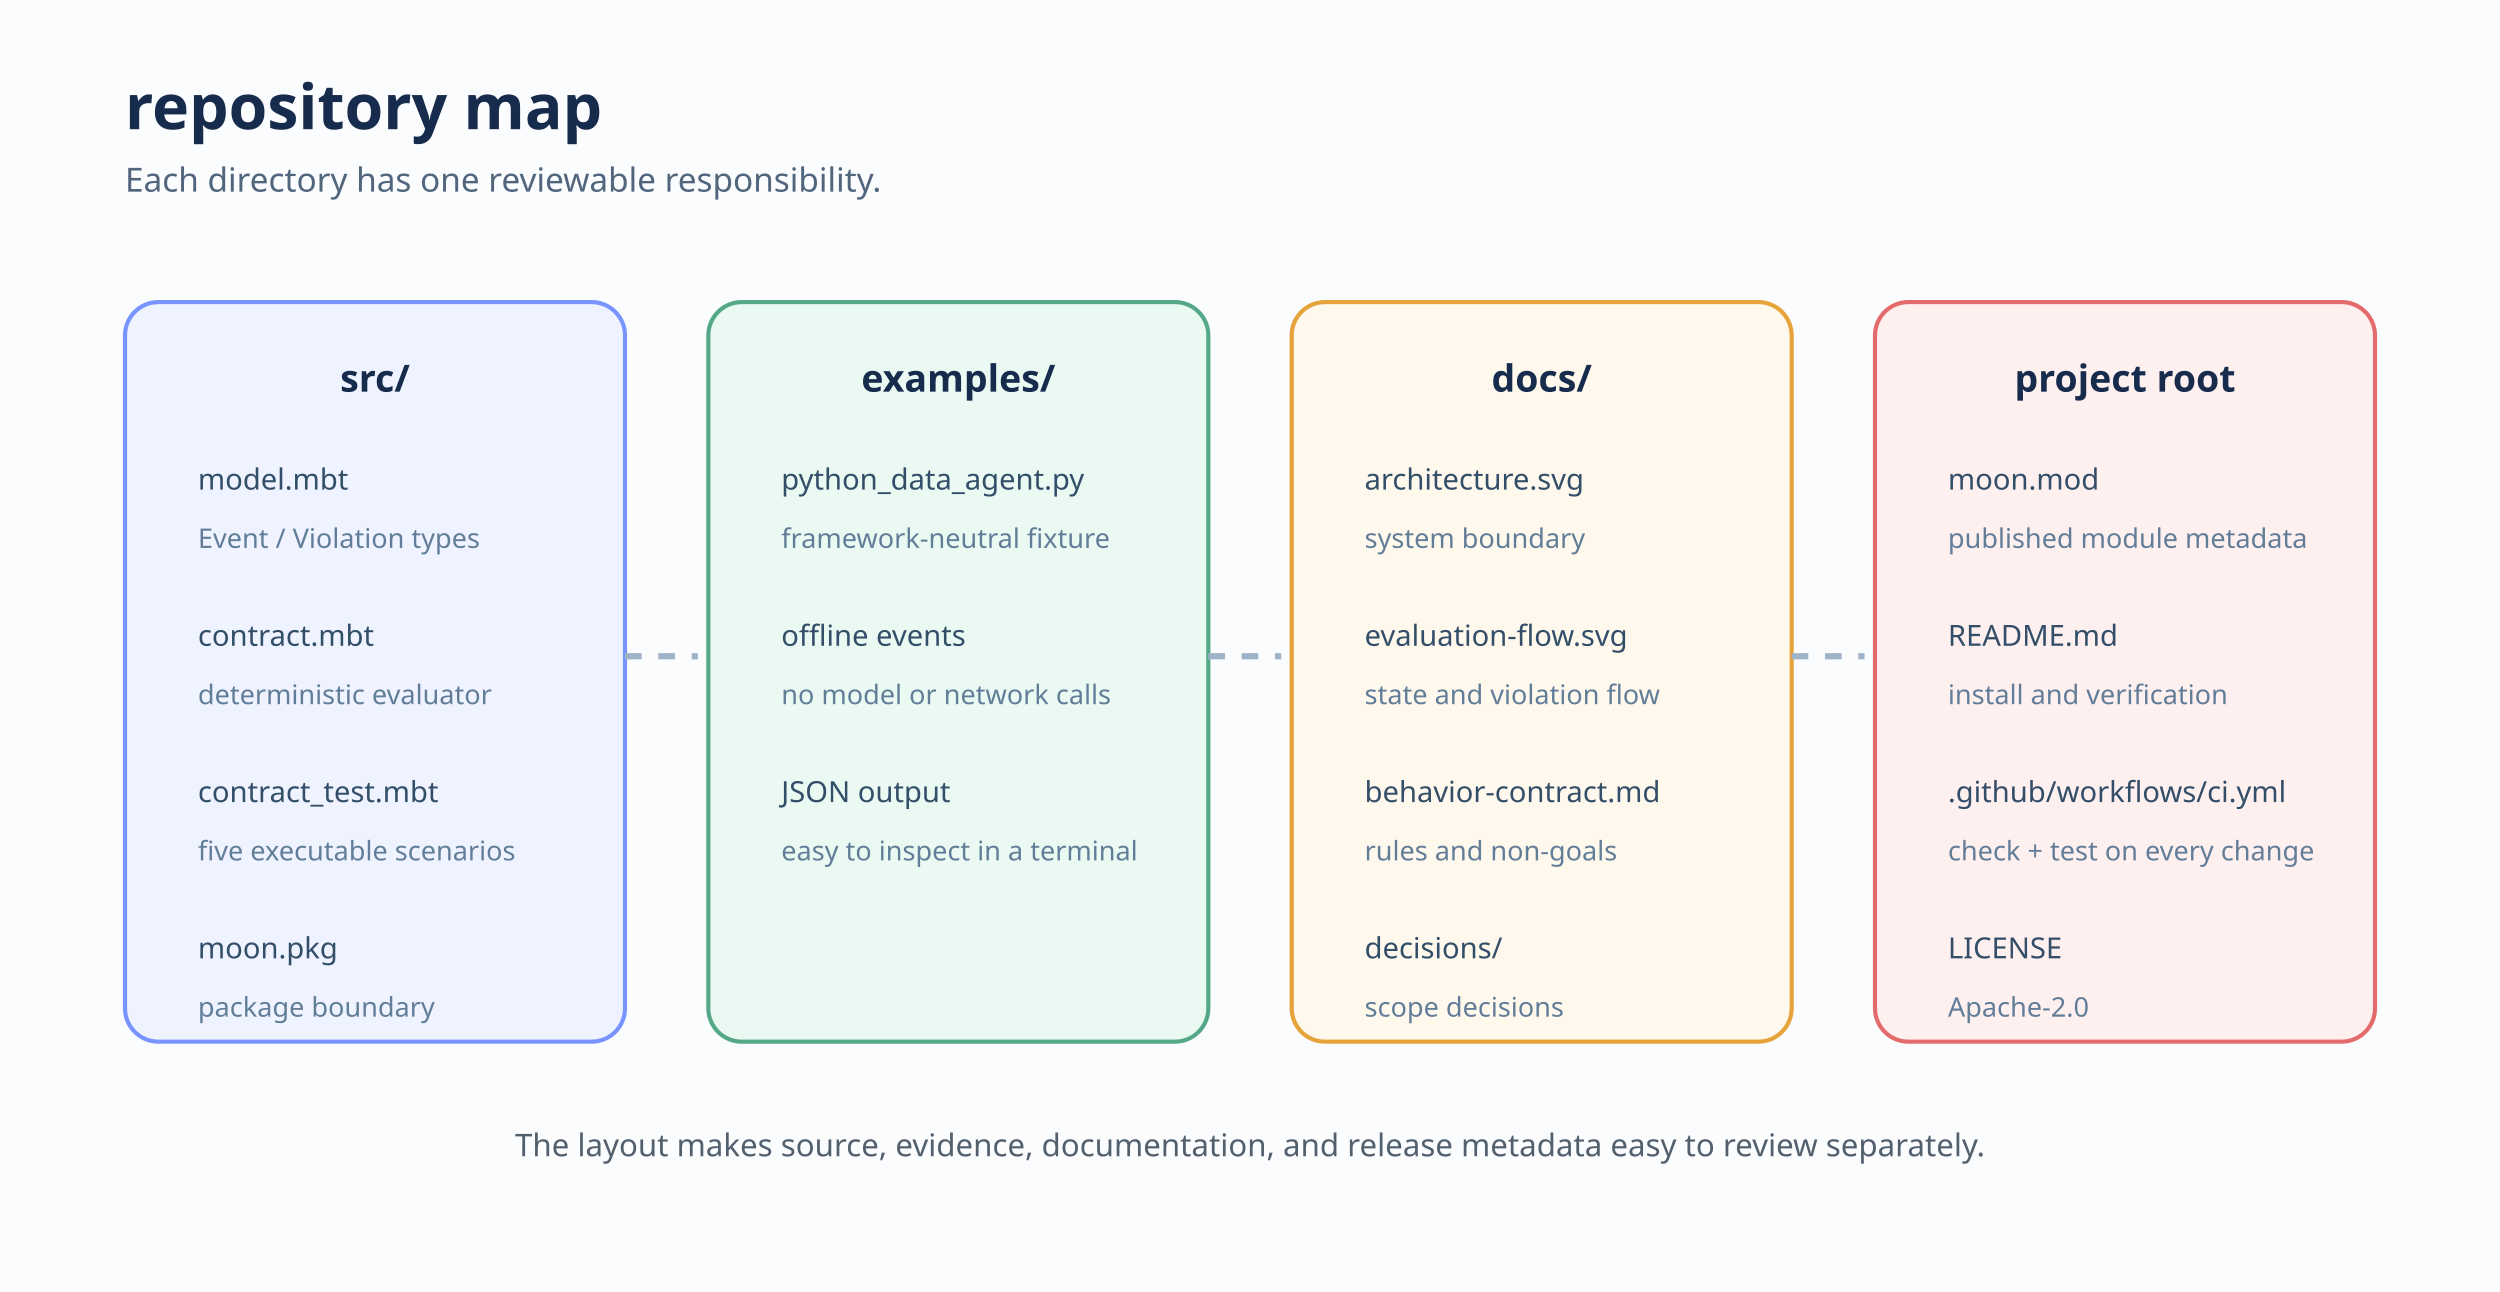
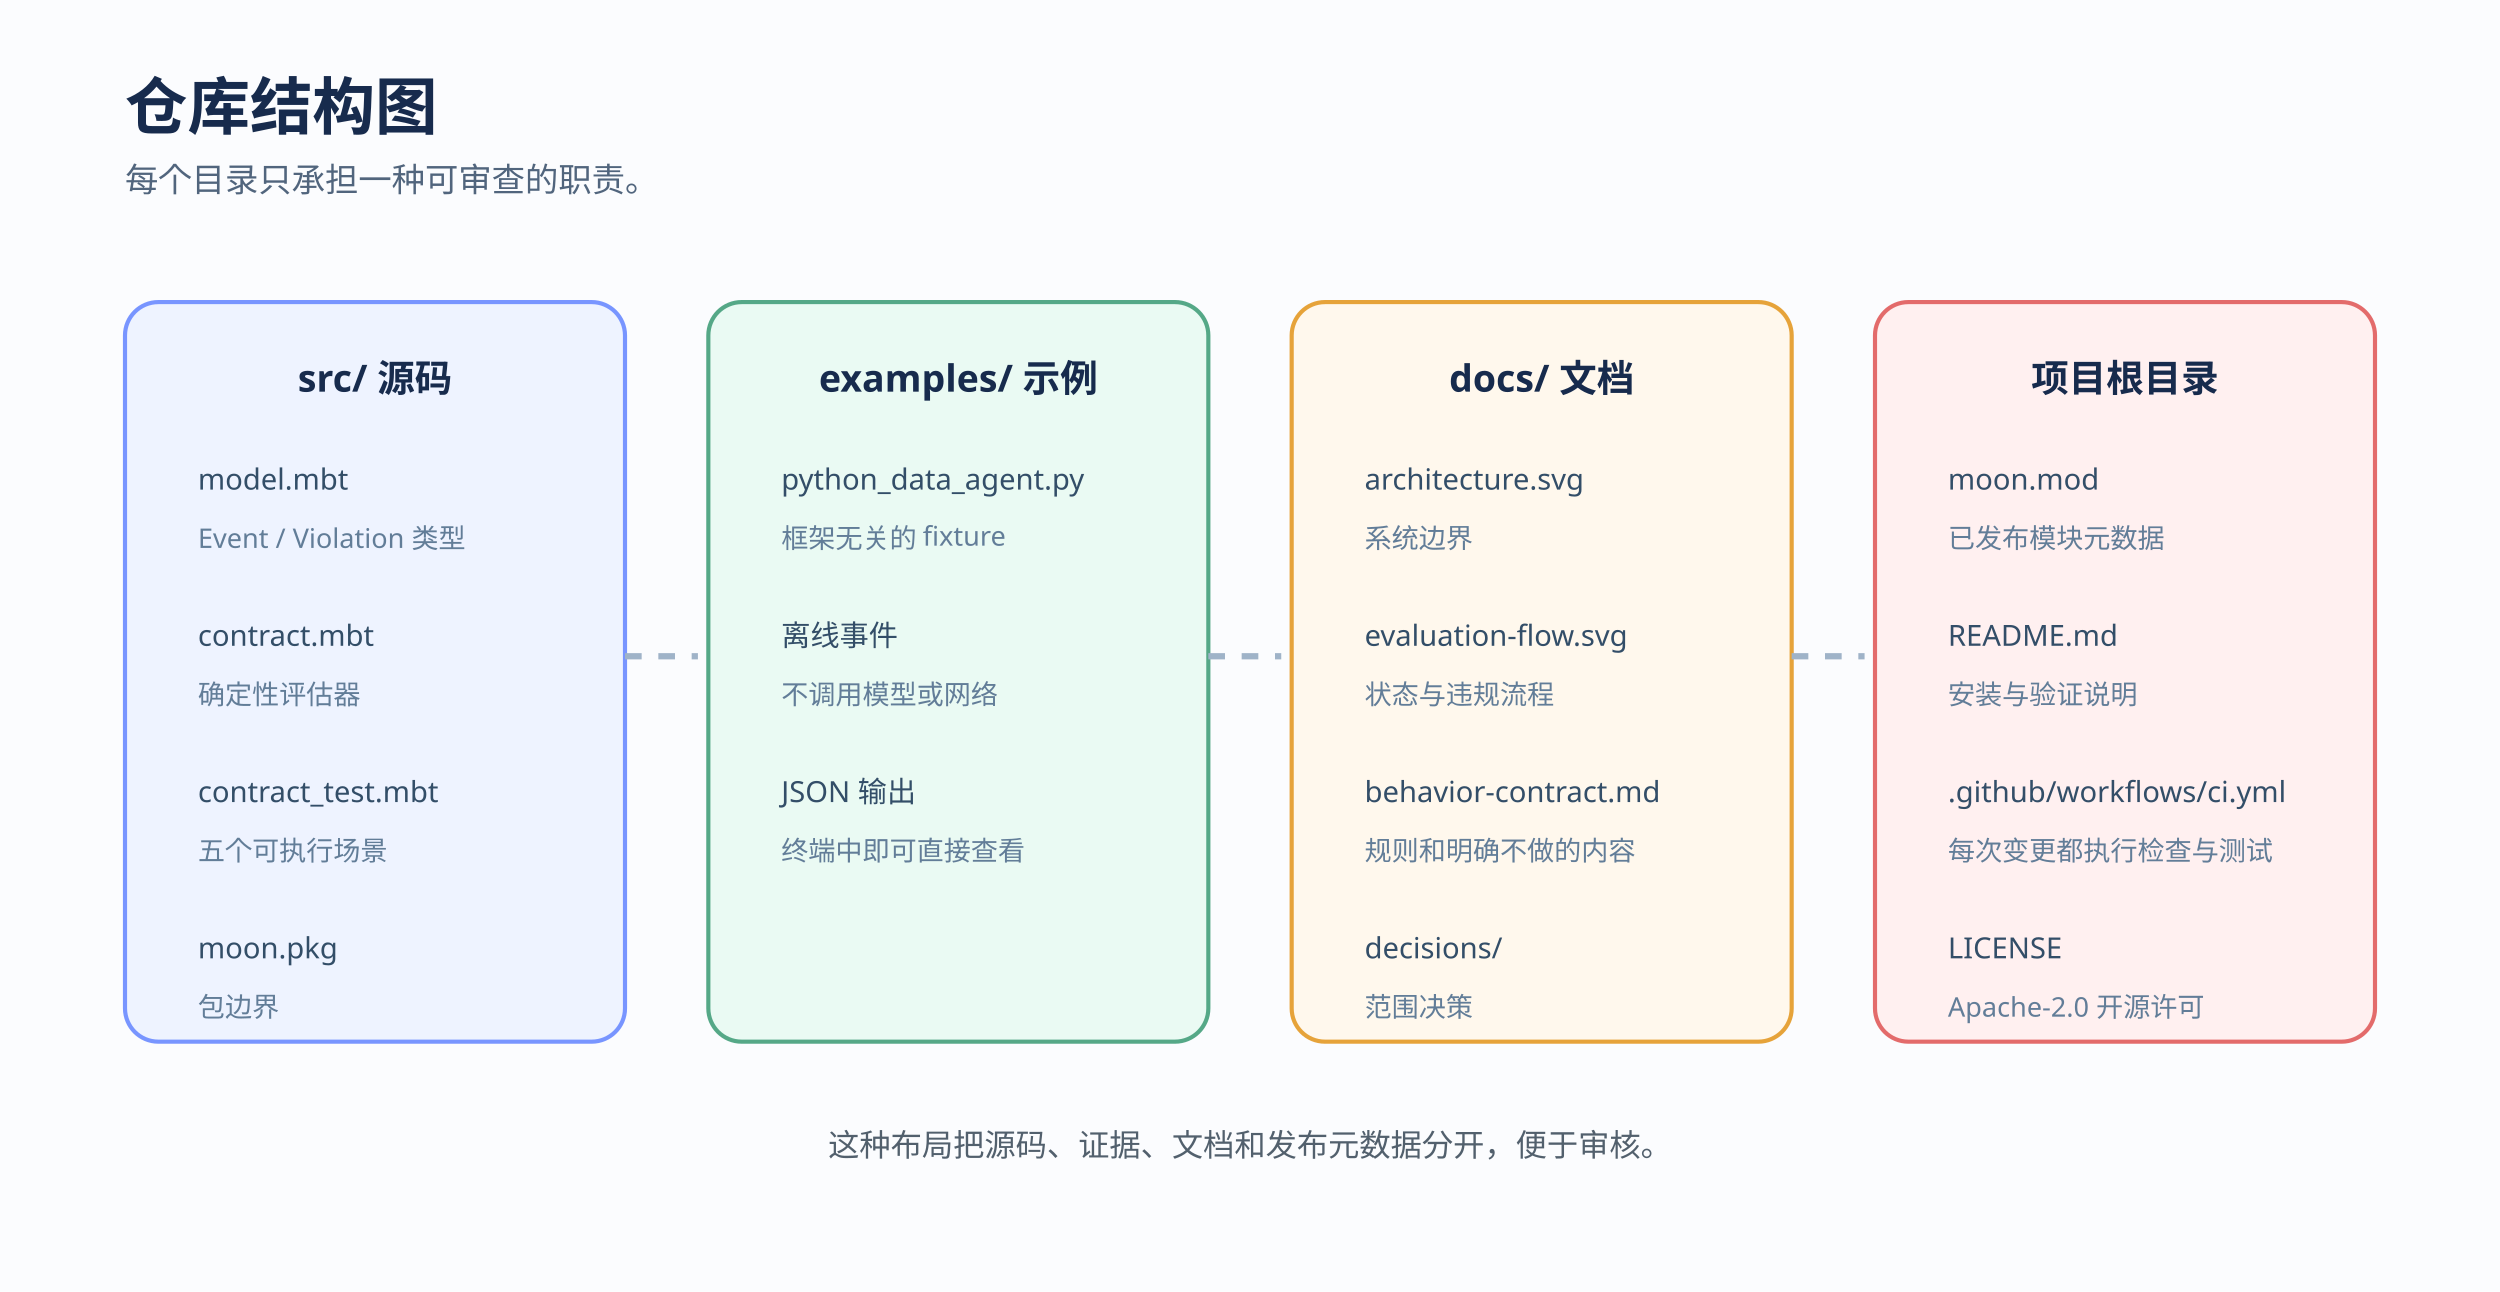
<svg xmlns="http://www.w3.org/2000/svg" width="1200" height="620" viewBox="0 0 1200 620" role="img" aria-labelledby="title desc">
  <defs>
    <style>
      .title { font: 700 30px system-ui, sans-serif; fill: #172b4d; }
      .subtitle { font: 400 16px system-ui, sans-serif; fill: #51657d; }
      .folder { font: 700 18px system-ui, sans-serif; fill: #172b4d; }
      .file { font: 400 14px system-ui, sans-serif; fill: #334e68; }
      .note { font: 400 13px system-ui, sans-serif; fill: #627d98; }
      .card { stroke-width: 2; rx: 16; }
    </style>
  </defs>
  <rect width="1200" height="620" fill="#fbfcfe" />
-   <text x="60" y="62" class="title">repository map</text>
-   <text x="60" y="92" class="subtitle">Each directory has one reviewable responsibility.</text>
+   <text x="60" y="62" class="title">仓库结构图</text>
+   <text x="60" y="92" class="subtitle">每个目录只承担一种可审查的职责。</text>
  <rect x="60" y="145" width="240" height="355" fill="#eef3ff" stroke="#7895ff" class="card" />
-   <text x="180" y="188" text-anchor="middle" class="folder">src/</text>
+   <text x="180" y="188" text-anchor="middle" class="folder">src/ 源码</text>
  <text x="95" y="235" class="file">model.mbt</text>
-   <text x="95" y="263" class="note">Event / Violation types</text>
+   <text x="95" y="263" class="note">Event / Violation 类型</text>
  <text x="95" y="310" class="file">contract.mbt</text>
-   <text x="95" y="338" class="note">deterministic evaluator</text>
+   <text x="95" y="338" class="note">确定性评估器</text>
  <text x="95" y="385" class="file">contract_test.mbt</text>
-   <text x="95" y="413" class="note">five executable scenarios</text>
+   <text x="95" y="413" class="note">五个可执行场景</text>
  <text x="95" y="460" class="file">moon.pkg</text>
-   <text x="95" y="488" class="note">package boundary</text>
+   <text x="95" y="488" class="note">包边界</text>
  <rect x="340" y="145" width="240" height="355" fill="#eafaf3" stroke="#55a887" class="card" />
-   <text x="460" y="188" text-anchor="middle" class="folder">examples/</text>
+   <text x="460" y="188" text-anchor="middle" class="folder">examples/ 示例</text>
  <text x="375" y="235" class="file">python_data_agent.py</text>
-   <text x="375" y="263" class="note">framework-neutral fixture</text>
-   <text x="375" y="310" class="file">offline events</text>
-   <text x="375" y="338" class="note">no model or network calls</text>
-   <text x="375" y="385" class="file">JSON output</text>
-   <text x="375" y="413" class="note">easy to inspect in a terminal</text>
+   <text x="375" y="263" class="note">框架无关的 fixture</text>
+   <text x="375" y="310" class="file">离线事件</text>
+   <text x="375" y="338" class="note">不调用模型或网络</text>
+   <text x="375" y="385" class="file">JSON 输出</text>
+   <text x="375" y="413" class="note">终端中即可直接查看</text>
  <rect x="620" y="145" width="240" height="355" fill="#fff8ed" stroke="#e6a33a" class="card" />
-   <text x="740" y="188" text-anchor="middle" class="folder">docs/</text>
+   <text x="740" y="188" text-anchor="middle" class="folder">docs/ 文档</text>
  <text x="655" y="235" class="file">architecture.svg</text>
-   <text x="655" y="263" class="note">system boundary</text>
+   <text x="655" y="263" class="note">系统边界</text>
  <text x="655" y="310" class="file">evaluation-flow.svg</text>
-   <text x="655" y="338" class="note">state and violation flow</text>
+   <text x="655" y="338" class="note">状态与违规流程</text>
  <text x="655" y="385" class="file">behavior-contract.md</text>
-   <text x="655" y="413" class="note">rules and non-goals</text>
+   <text x="655" y="413" class="note">规则和明确不做的内容</text>
  <text x="655" y="460" class="file">decisions/</text>
-   <text x="655" y="488" class="note">scope decisions</text>
+   <text x="655" y="488" class="note">范围决策</text>
  <rect x="900" y="145" width="240" height="355" fill="#fff0f0" stroke="#e36b6b" class="card" />
-   <text x="1020" y="188" text-anchor="middle" class="folder">project root</text>
+   <text x="1020" y="188" text-anchor="middle" class="folder">项目根目录</text>
  <text x="935" y="235" class="file">moon.mod</text>
-   <text x="935" y="263" class="note">published module metadata</text>
+   <text x="935" y="263" class="note">已发布模块元数据</text>
  <text x="935" y="310" class="file">README.md</text>
-   <text x="935" y="338" class="note">install and verification</text>
+   <text x="935" y="338" class="note">安装与验证说明</text>
  <text x="935" y="385" class="file">.github/workflows/ci.yml</text>
-   <text x="935" y="413" class="note">check + test on every change</text>
+   <text x="935" y="413" class="note">每次变更都执行检查与测试</text>
  <text x="935" y="460" class="file">LICENSE</text>
-   <text x="935" y="488" class="note">Apache-2.0</text>
+   <text x="935" y="488" class="note">Apache-2.0 开源许可</text>
  <path d="M300 315 H335 M580 315 H615 M860 315 H895" stroke="#9fb3c8" stroke-width="3" stroke-dasharray="8 8" />
-   <text x="600" y="555" text-anchor="middle" font-family="system-ui, sans-serif" font-size="15" fill="#52606d">The layout makes source, evidence, documentation, and release metadata easy to review separately.</text>
+   <text x="600" y="555" text-anchor="middle" font-family="system-ui, sans-serif" font-size="15" fill="#52606d">这种布局把源码、证据、文档和发布元数据分开，便于审核。</text>
</svg>
